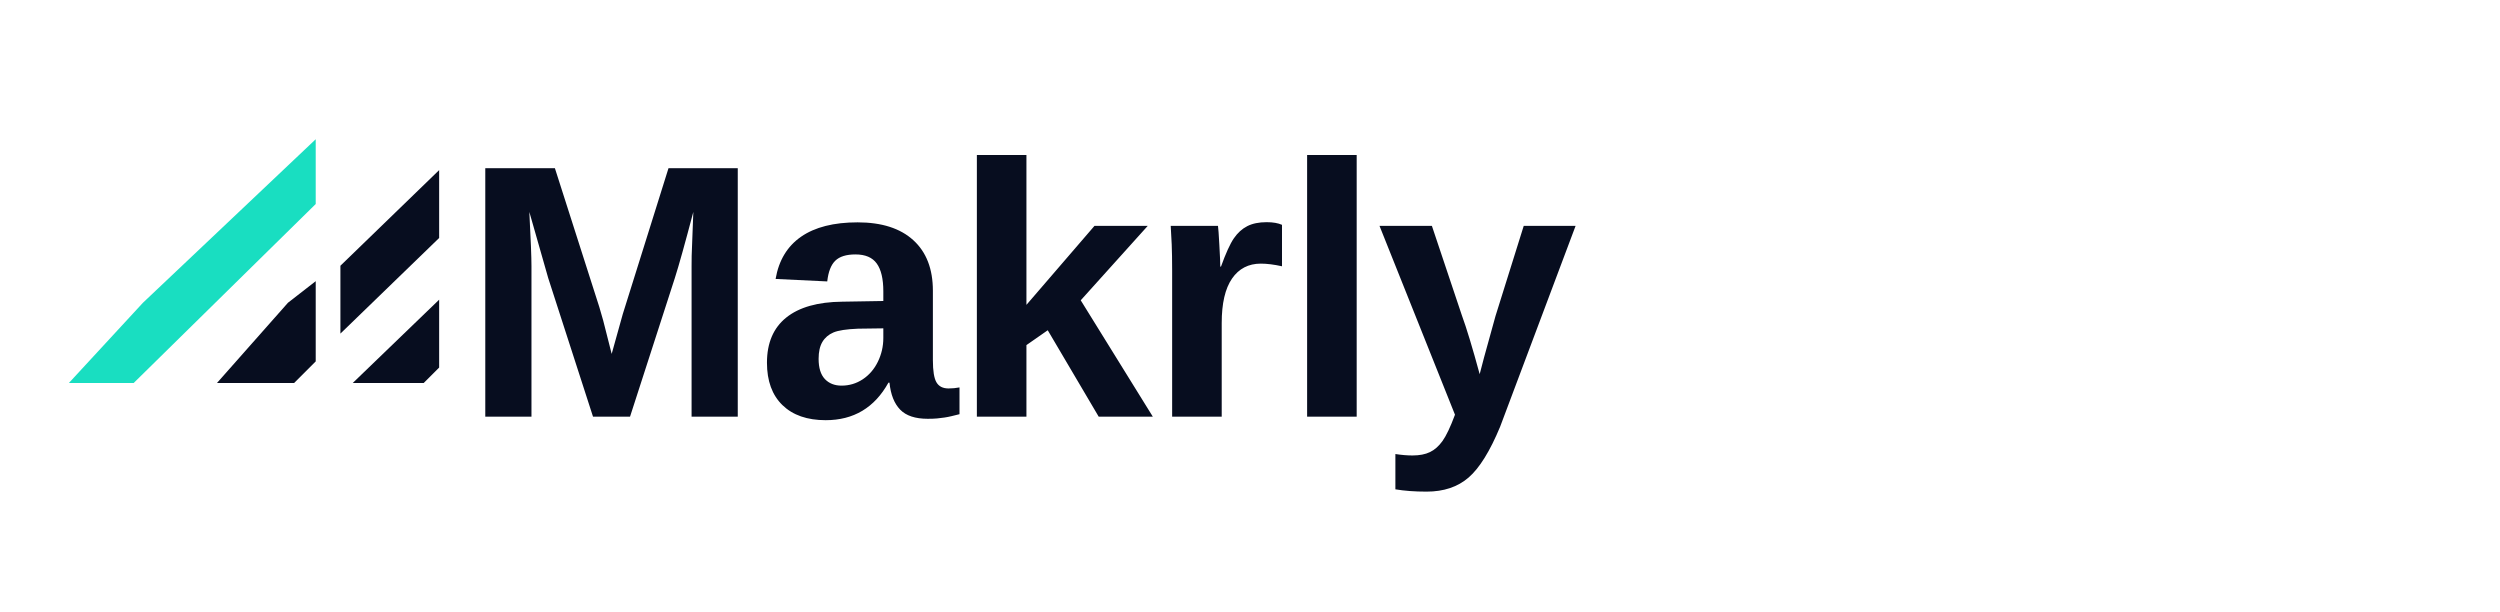
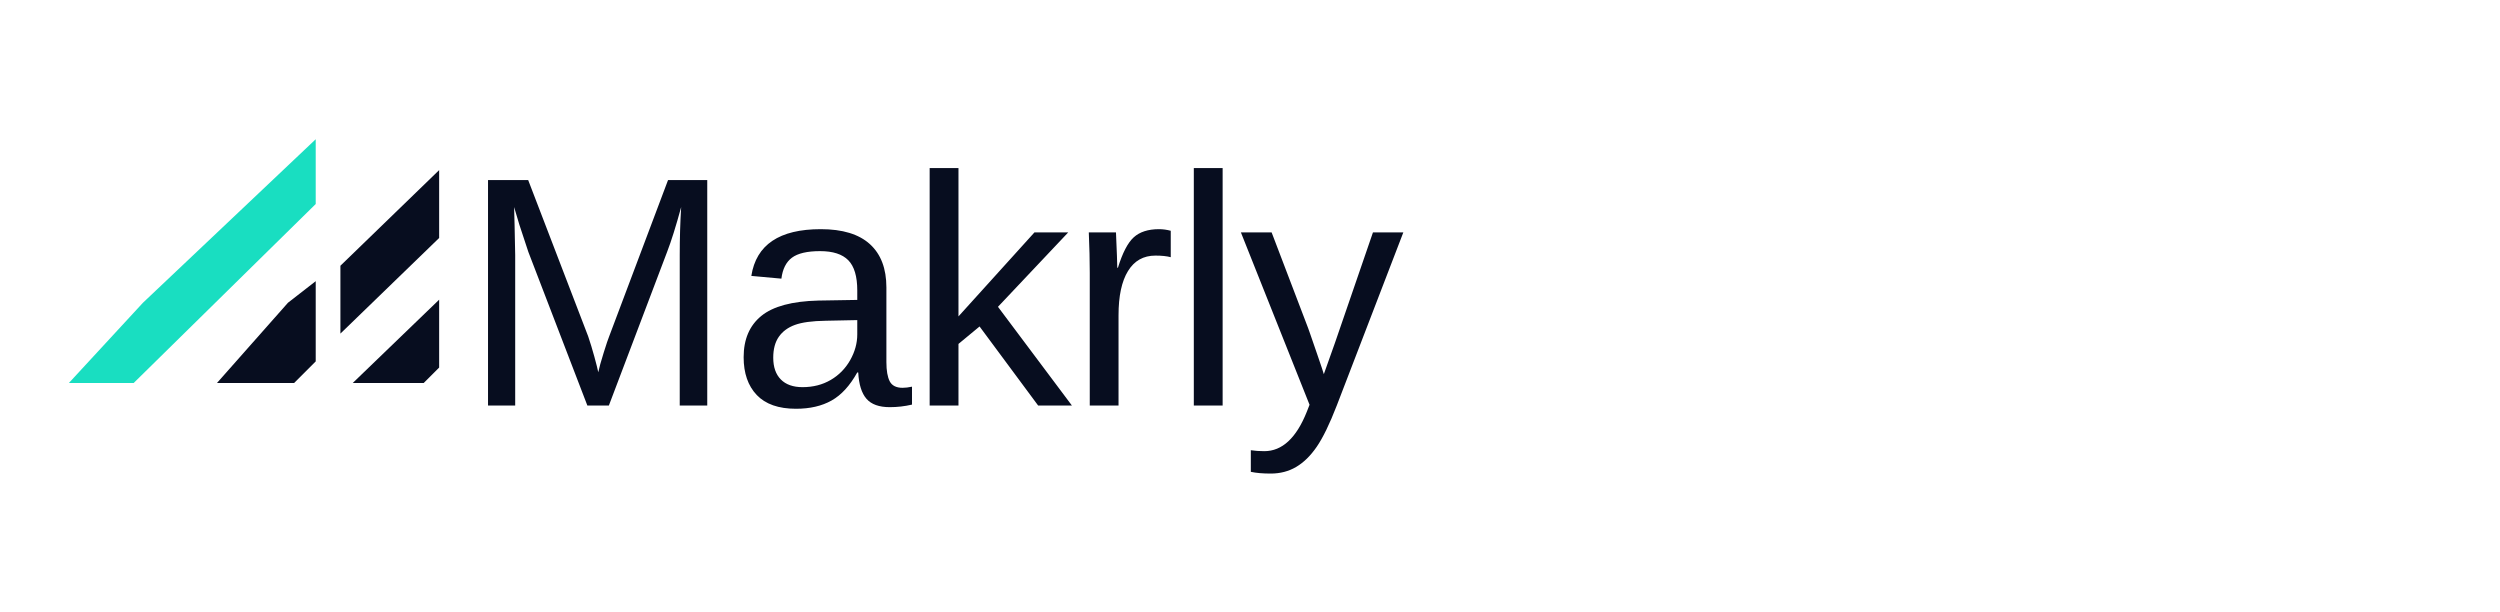
<svg xmlns="http://www.w3.org/2000/svg" viewBox="0 0 900 220" role="img" aria-label="Makrly horizontal lockup">
  <g transform="translate(8,10)">
    <g transform="scale(0.14)">
      <path d="M754.7 286.6 L310.4 707.1 L120.0 913.4 L286.6 913.4 L754.7 453.2 Z" fill="#19DEC1" />
      <path d="M1072.1 366.0 L818.2 611.9 L818.2 786.4 L1072.1 540.5 Z" fill="#070D1F" />
      <path d="M754.7 651.6 L683.3 707.1 L500.8 913.4 L699.2 913.4 L754.7 857.9 Z" fill="#070D1F" />
      <path d="M1072.1 699.2 L849.9 913.4 L1032.4 913.4 L1072.1 873.7 Z" fill="#070D1F" />
    </g>
-     <text x="158" y="140" fill="#070D1F" font-family="Arial, Helvetica, sans-serif" font-size="130" font-weight="600" letter-spacing="-2">Makrly</text>
+     <text x="158" y="136" fill="#070D1F" font-family="Sora, Arial, Helvetica, sans-serif" font-size="118" font-weight="500" letter-spacing="-1.6">Makrly</text>
  </g>
</svg>
